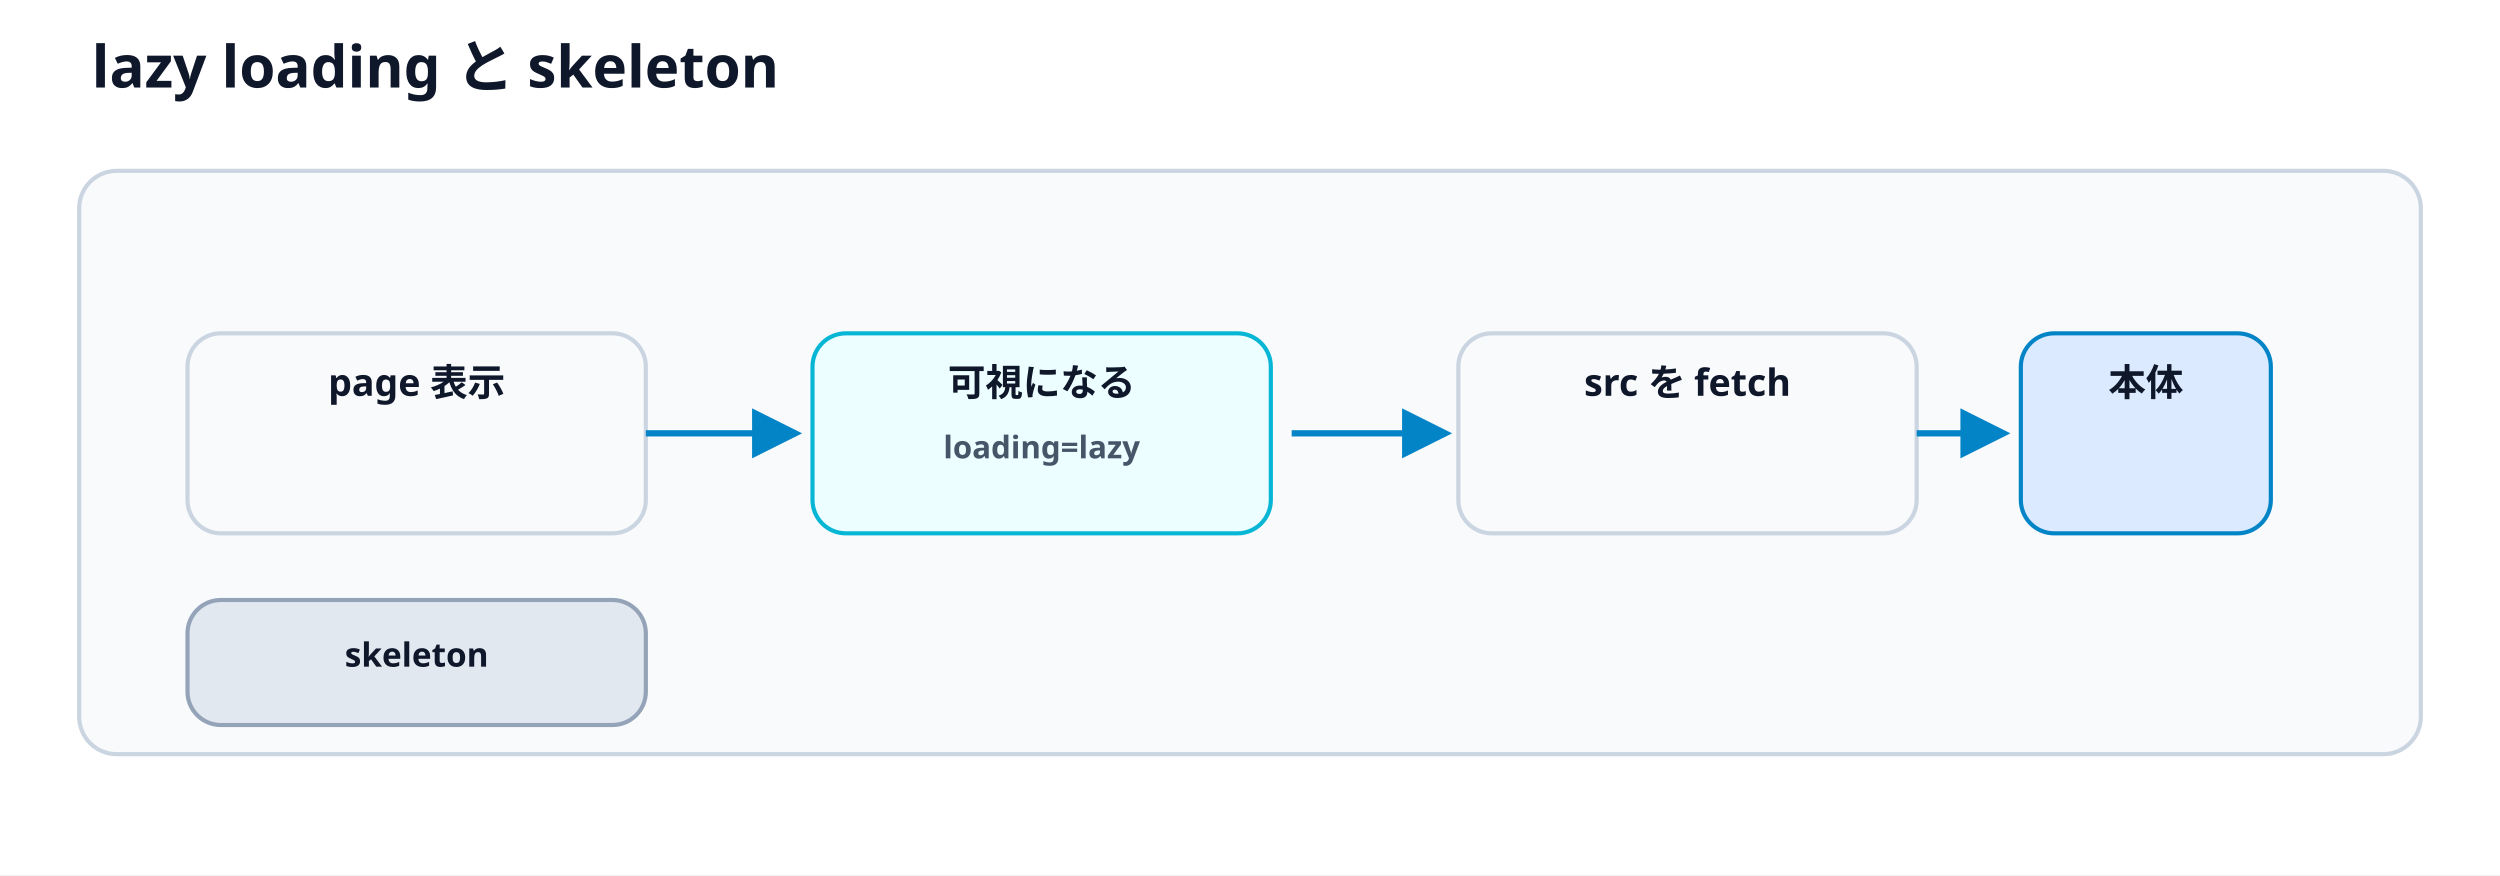
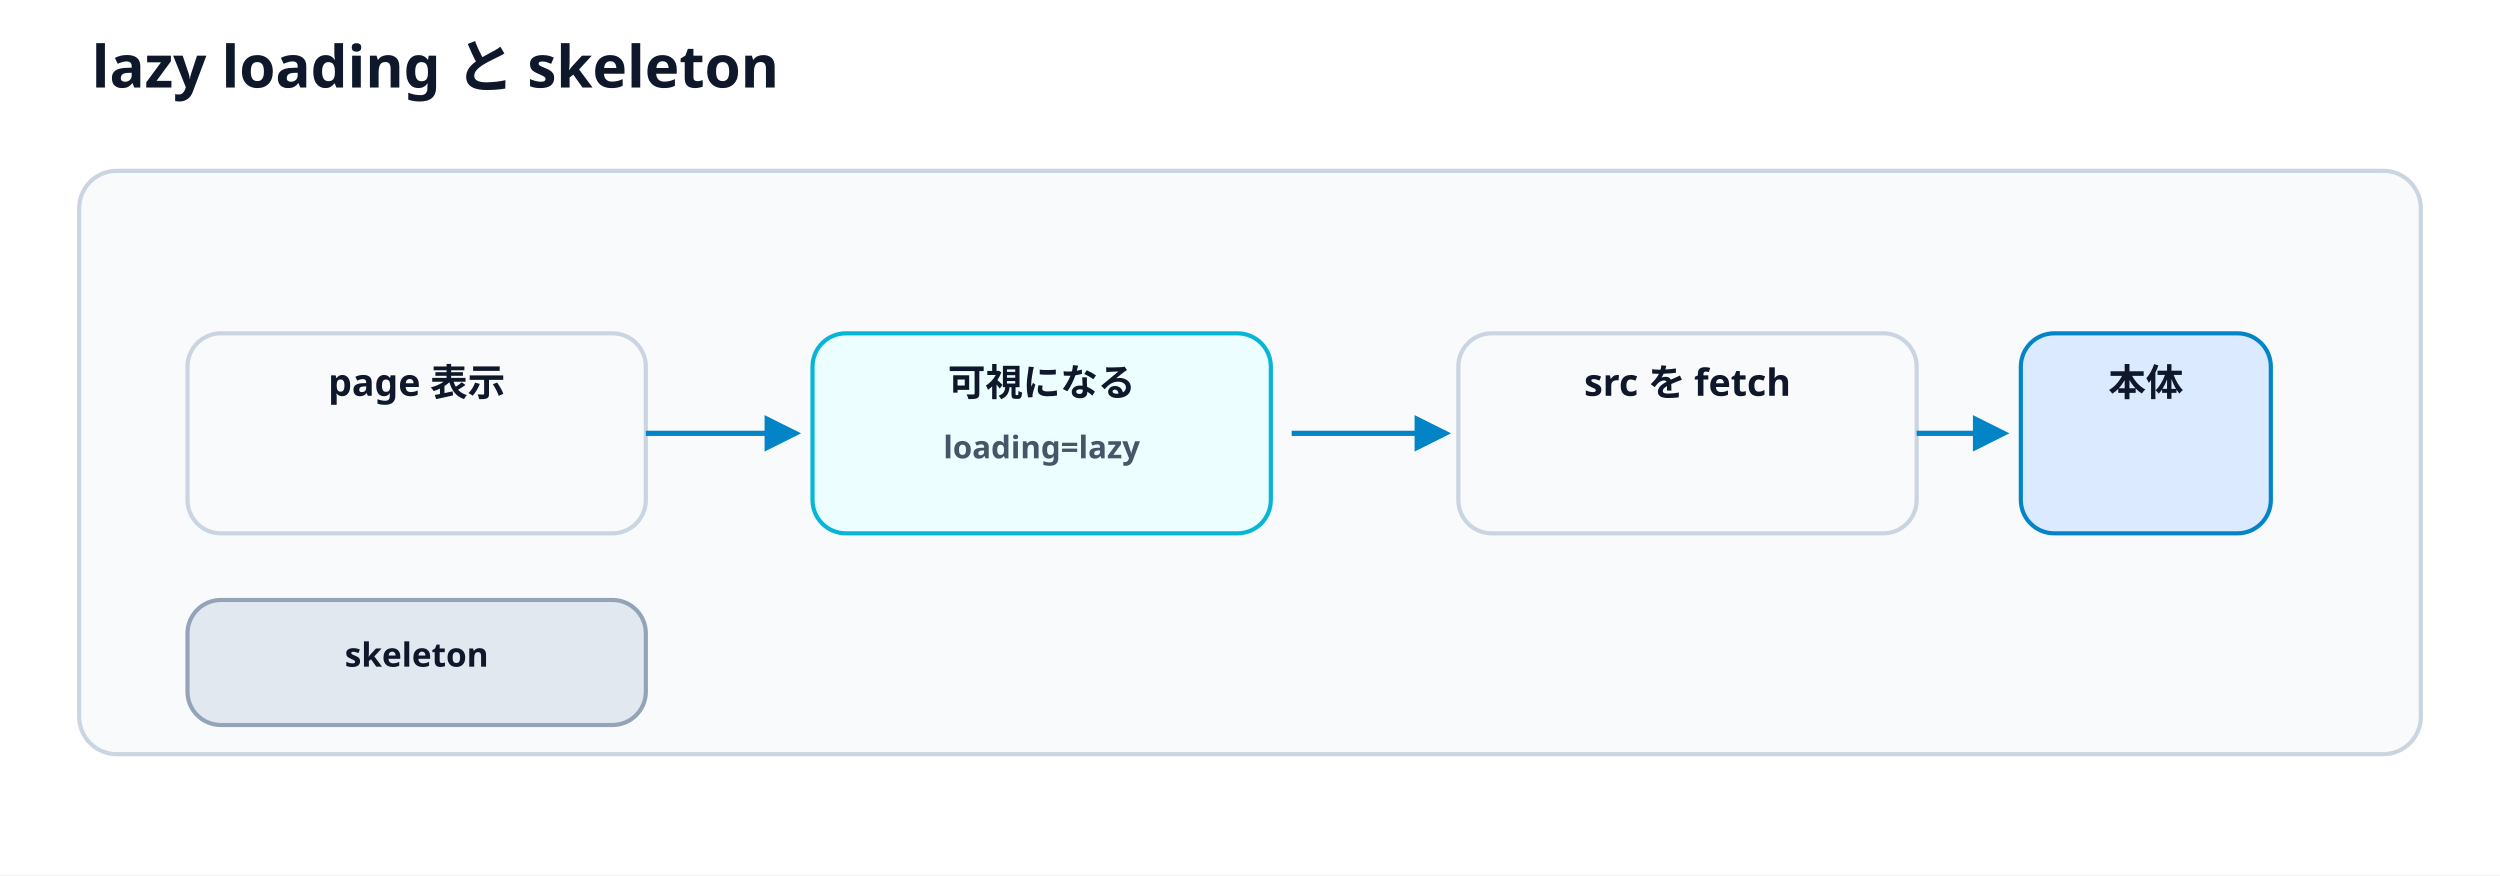
<svg xmlns="http://www.w3.org/2000/svg" width="1200" height="420" viewBox="0 0 1200 420" role="img" aria-labelledby="title desc">
  <defs>
-     <marker id="arrow" markerWidth="8" markerHeight="8" refX="7" refY="4" orient="auto">
-       <path d="M0,0 L8,4 L0,8 z" fill="#0284c7" />
+     <marker id="arrow" markerWidth="7" markerHeight="7" refX="6" refY="3.5" orient="auto">
+       <path d="M0,0 L7,3.5 L0,7 z" fill="#0284c7" />
    </marker>
  </defs>
  <rect width="1200" height="420" fill="#ffffff" />
  <style>
    .title { font: 700 28px 'Hiragino Sans', 'Yu Gothic', sans-serif; fill: #0f172a; }
    .small { font: 600 15px 'Hiragino Sans', 'Yu Gothic', sans-serif; fill: #475569; }
    .tiny { font: 500 13px 'Hiragino Sans', 'Yu Gothic', sans-serif; fill: #64748b; }
  </style>
  <text x="44" y="42" class="title">lazy loading と skeleton</text>
  <rect x="38" y="82" width="1124" height="280" rx="18" fill="#f8fafc" stroke="#cbd5e1" stroke-width="2" />
  <rect x="90" y="160" width="220" height="96" rx="16" fill="#f8fafc" stroke="#cbd5e1" stroke-width="2" />
  <rect x="90" y="288" width="220" height="60" rx="16" fill="#e2e8f0" stroke="#94a3b8" stroke-width="2" />
  <text x="200" y="190" text-anchor="middle" style="font: 700 18px 'Hiragino Sans', 'Yu Gothic', sans-serif; fill: #0f172a;">
    <tspan x="200" dy="0">page 表示</tspan>
  </text>
  <text x="200" y="320" text-anchor="middle" style="font: 700 16px 'Hiragino Sans', 'Yu Gothic', sans-serif; fill: #0f172a;">
    <tspan x="200" dy="0">skeleton</tspan>
  </text>
  <rect x="390" y="160" width="220" height="96" rx="16" fill="#ecfeff" stroke="#06b6d4" stroke-width="2" />
  <text x="500" y="190" text-anchor="middle" style="font: 700 18px 'Hiragino Sans', 'Yu Gothic', sans-serif; fill: #0f172a;">
    <tspan x="500" dy="0">可視になる</tspan>
  </text>
  <text x="500" y="220" text-anchor="middle" style="font: 600 15px 'Hiragino Sans', 'Yu Gothic', sans-serif; fill: #475569;">
    <tspan x="500" dy="0">loading=lazy</tspan>
  </text>
  <rect x="700" y="160" width="220" height="96" rx="16" fill="#f8fafc" stroke="#cbd5e1" stroke-width="2" />
  <text x="810" y="190" text-anchor="middle" style="font: 700 18px 'Hiragino Sans', 'Yu Gothic', sans-serif; fill: #0f172a;">
    <tspan x="810" dy="0">src を fetch</tspan>
  </text>
  <rect x="970" y="160" width="120" height="96" rx="16" fill="#dbeafe" stroke="#0284c7" stroke-width="2" />
  <text x="1030" y="190" text-anchor="middle" style="font: 700 18px 'Hiragino Sans', 'Yu Gothic', sans-serif; fill: #0f172a;">
    <tspan x="1030" dy="0">本体</tspan>
  </text>
-   <line x1="310" y1="208" x2="382" y2="208" stroke="#0284c7" stroke-width="3" fill="none" marker-end="url(#arrow)" />
-   <line x1="620" y1="208" x2="694" y2="208" stroke="#0284c7" stroke-width="3" fill="none" marker-end="url(#arrow)" />
-   <line x1="920" y1="208" x2="962" y2="208" stroke="#0284c7" stroke-width="3" fill="none" marker-end="url(#arrow)" />
+   <line x1="310" y1="208" x2="382" y2="208" stroke="#0284c7" stroke-width="2.5" fill="none" marker-end="url(#arrow)" />
+   <line x1="620" y1="208" x2="694" y2="208" stroke="#0284c7" stroke-width="2.5" fill="none" marker-end="url(#arrow)" />
+   <line x1="920" y1="208" x2="962" y2="208" stroke="#0284c7" stroke-width="2.5" fill="none" marker-end="url(#arrow)" />
</svg>
